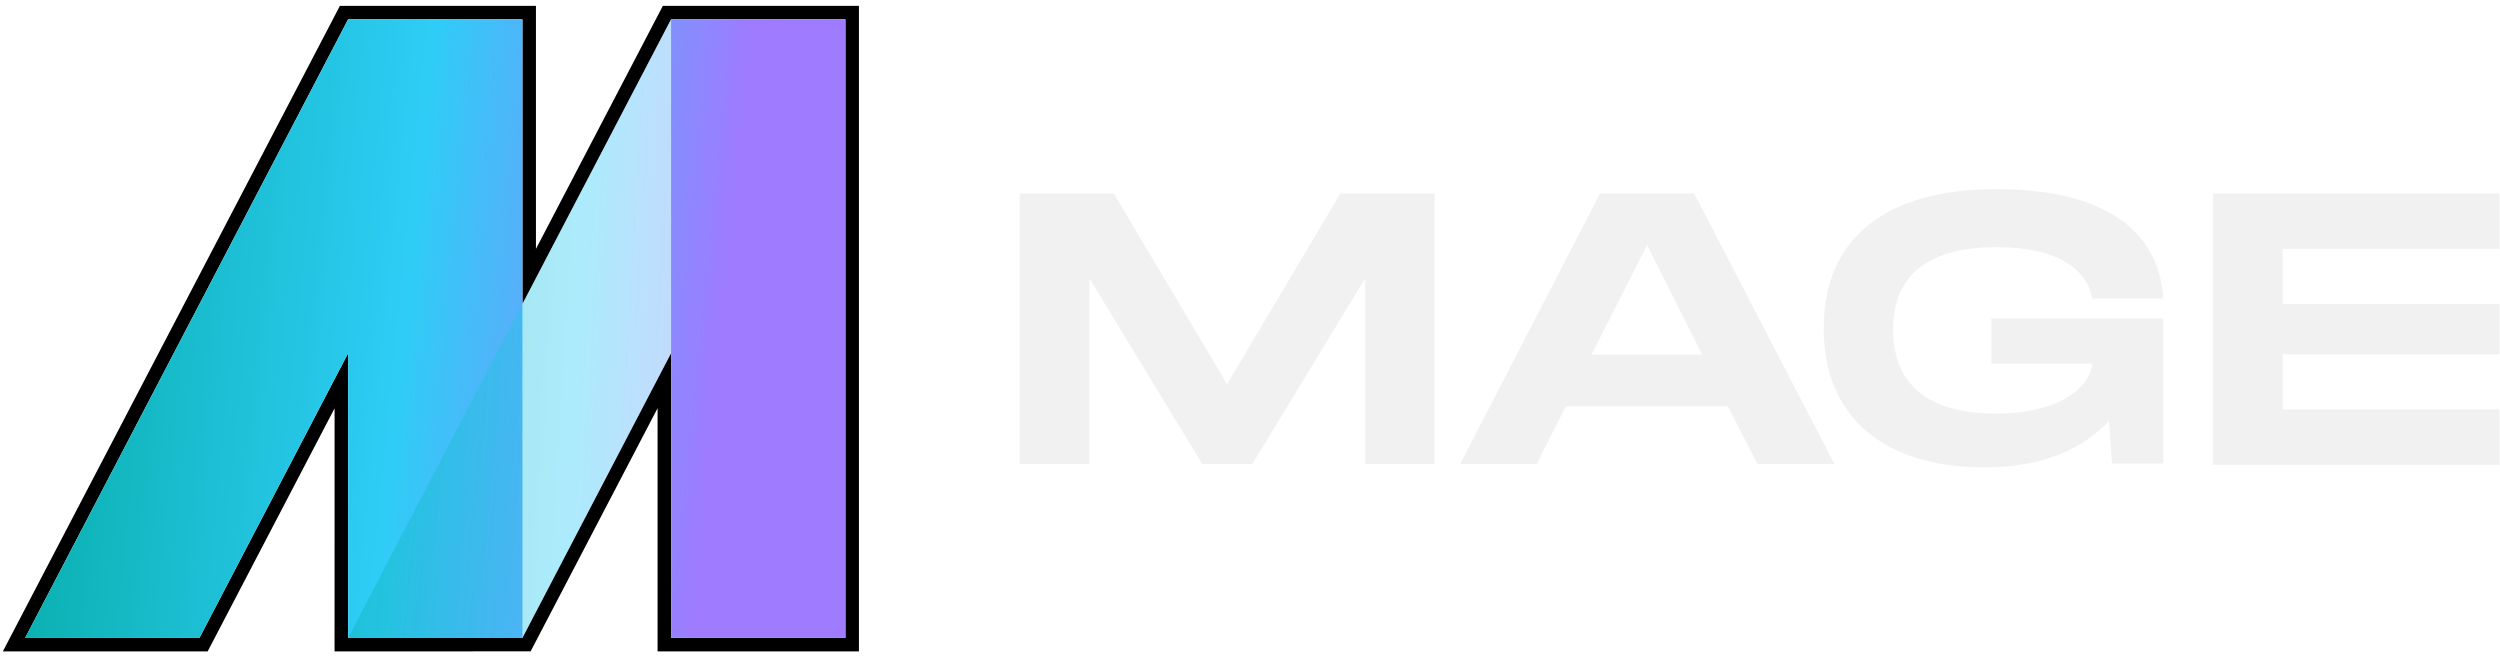
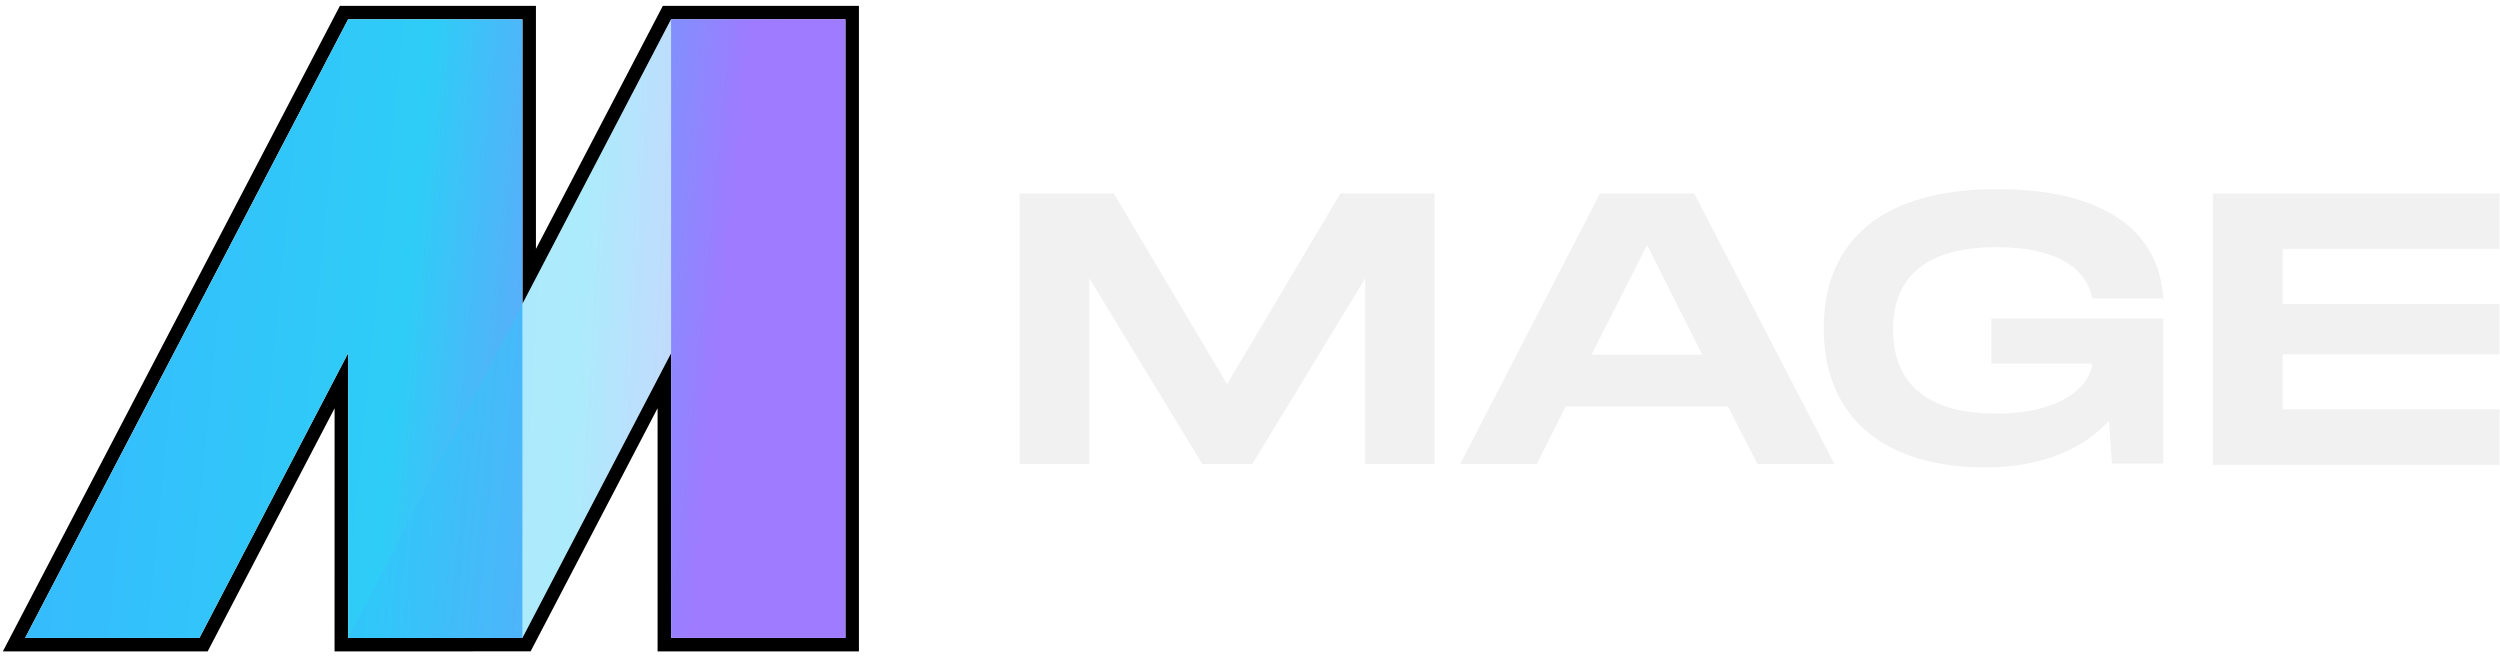
<svg xmlns="http://www.w3.org/2000/svg" width="963" height="255" viewBox="0 0 963 255" fill="none">
  <path fill-rule="evenodd" clip-rule="evenodd" d="M767.084 122.663H833.313V178.565H813.542L812.392 162.123C802.502 172.811 786.854 180.045 764.612 180.045C726.06 180.045 702.501 160.972 702.501 126.445C702.501 91.917 726.06 72.844 769.062 72.844C810.903 72.844 831.668 89.122 833.313 114.935H805.969C804.485 107.043 797.229 95.205 768.901 95.205C733.967 95.205 729.189 114.442 729.189 126.938C729.189 139.599 734.134 159.328 768.901 159.328C794.928 159.328 805.302 147.983 805.969 140.091H767.084V122.663V122.663ZM525.887 178.731H552.58V74.489H516.333L472.674 147.984L429.015 74.489H392.77V178.731H419.624V107.208L463.118 178.731H482.394L525.887 107.208V178.731ZM603.161 156.534H665.6L676.968 178.731H706.623L652.581 74.489H616.336L562.465 178.731H591.954L603.161 156.534V156.534ZM634.461 94.383L655.715 136.64H613.041L634.461 94.383ZM879.282 117.073V95.864H962.807V74.489H852.427V179.06H962.807V157.685H879.282V136.475H962.807V117.073H879.282V117.073Z" fill="#F1F1F1" />
  <path fill-rule="evenodd" clip-rule="evenodd" d="M130.937 2.25H206.445L206.445 95.879L255.333 2.25H330.861V250.925H253.302V157.232L204.395 250.897L128.871 250.927L128.884 157.275L79.985 250.925H1.093L130.937 2.25ZM134.092 136.055L134.078 245.721L201.239 245.694L258.507 136.016V245.721H325.655V7.454H258.487L201.239 117.094L201.24 7.454H134.092L9.682 245.721H76.83L134.092 136.055V136.055Z" fill="black" />
  <path d="M201.24 7.453H134.092L9.682 245.72H76.83L134.092 136.054V245.72H201.239V7.455L201.24 7.453V7.453Z" fill="url(#paint0_linear_789_26)" />
  <path opacity="0.4" d="M258.487 7.453H325.635L201.225 245.72H134.077L258.487 7.453Z" fill="url(#paint1_linear_789_26)" />
  <path d="M258.507 7.453H325.655V245.72H258.507V7.453Z" fill="url(#paint2_linear_789_26)" />
  <defs>
    <linearGradient id="paint0_linear_789_26" x1="-6.605" y1="7.453" x2="286.799" y2="36.353" gradientUnits="userSpaceOnUse">
-       <stop stop-color="#00a99d" />
+       <stop stop-color="#38b6ff" />
      <stop offset="0.586" stop-color="#2ECDF7" />
      <stop offset="1" stop-color="#9E7BFF" />
    </linearGradient>
    <linearGradient id="paint1_linear_789_26" x1="124.203" y1="7.453" x2="303.17" y2="18.14" gradientUnits="userSpaceOnUse">
-       <stop stop-color="#00a99d" />
+       <stop stop-color="#38b6ff" />
      <stop offset="0.586" stop-color="#2ECDF7" />
      <stop offset="1" stop-color="#9E7BFF" />
    </linearGradient>
    <linearGradient id="paint2_linear_789_26" x1="-6.599" y1="7.453" x2="286.804" y2="36.353" gradientUnits="userSpaceOnUse">
-       <stop stop-color="#00a99d" />
+       <stop stop-color="#38b6ff" />
      <stop offset="0.586" stop-color="#2ECDF7" />
      <stop offset="1" stop-color="#9E7BFF" />
    </linearGradient>
  </defs>
</svg>
